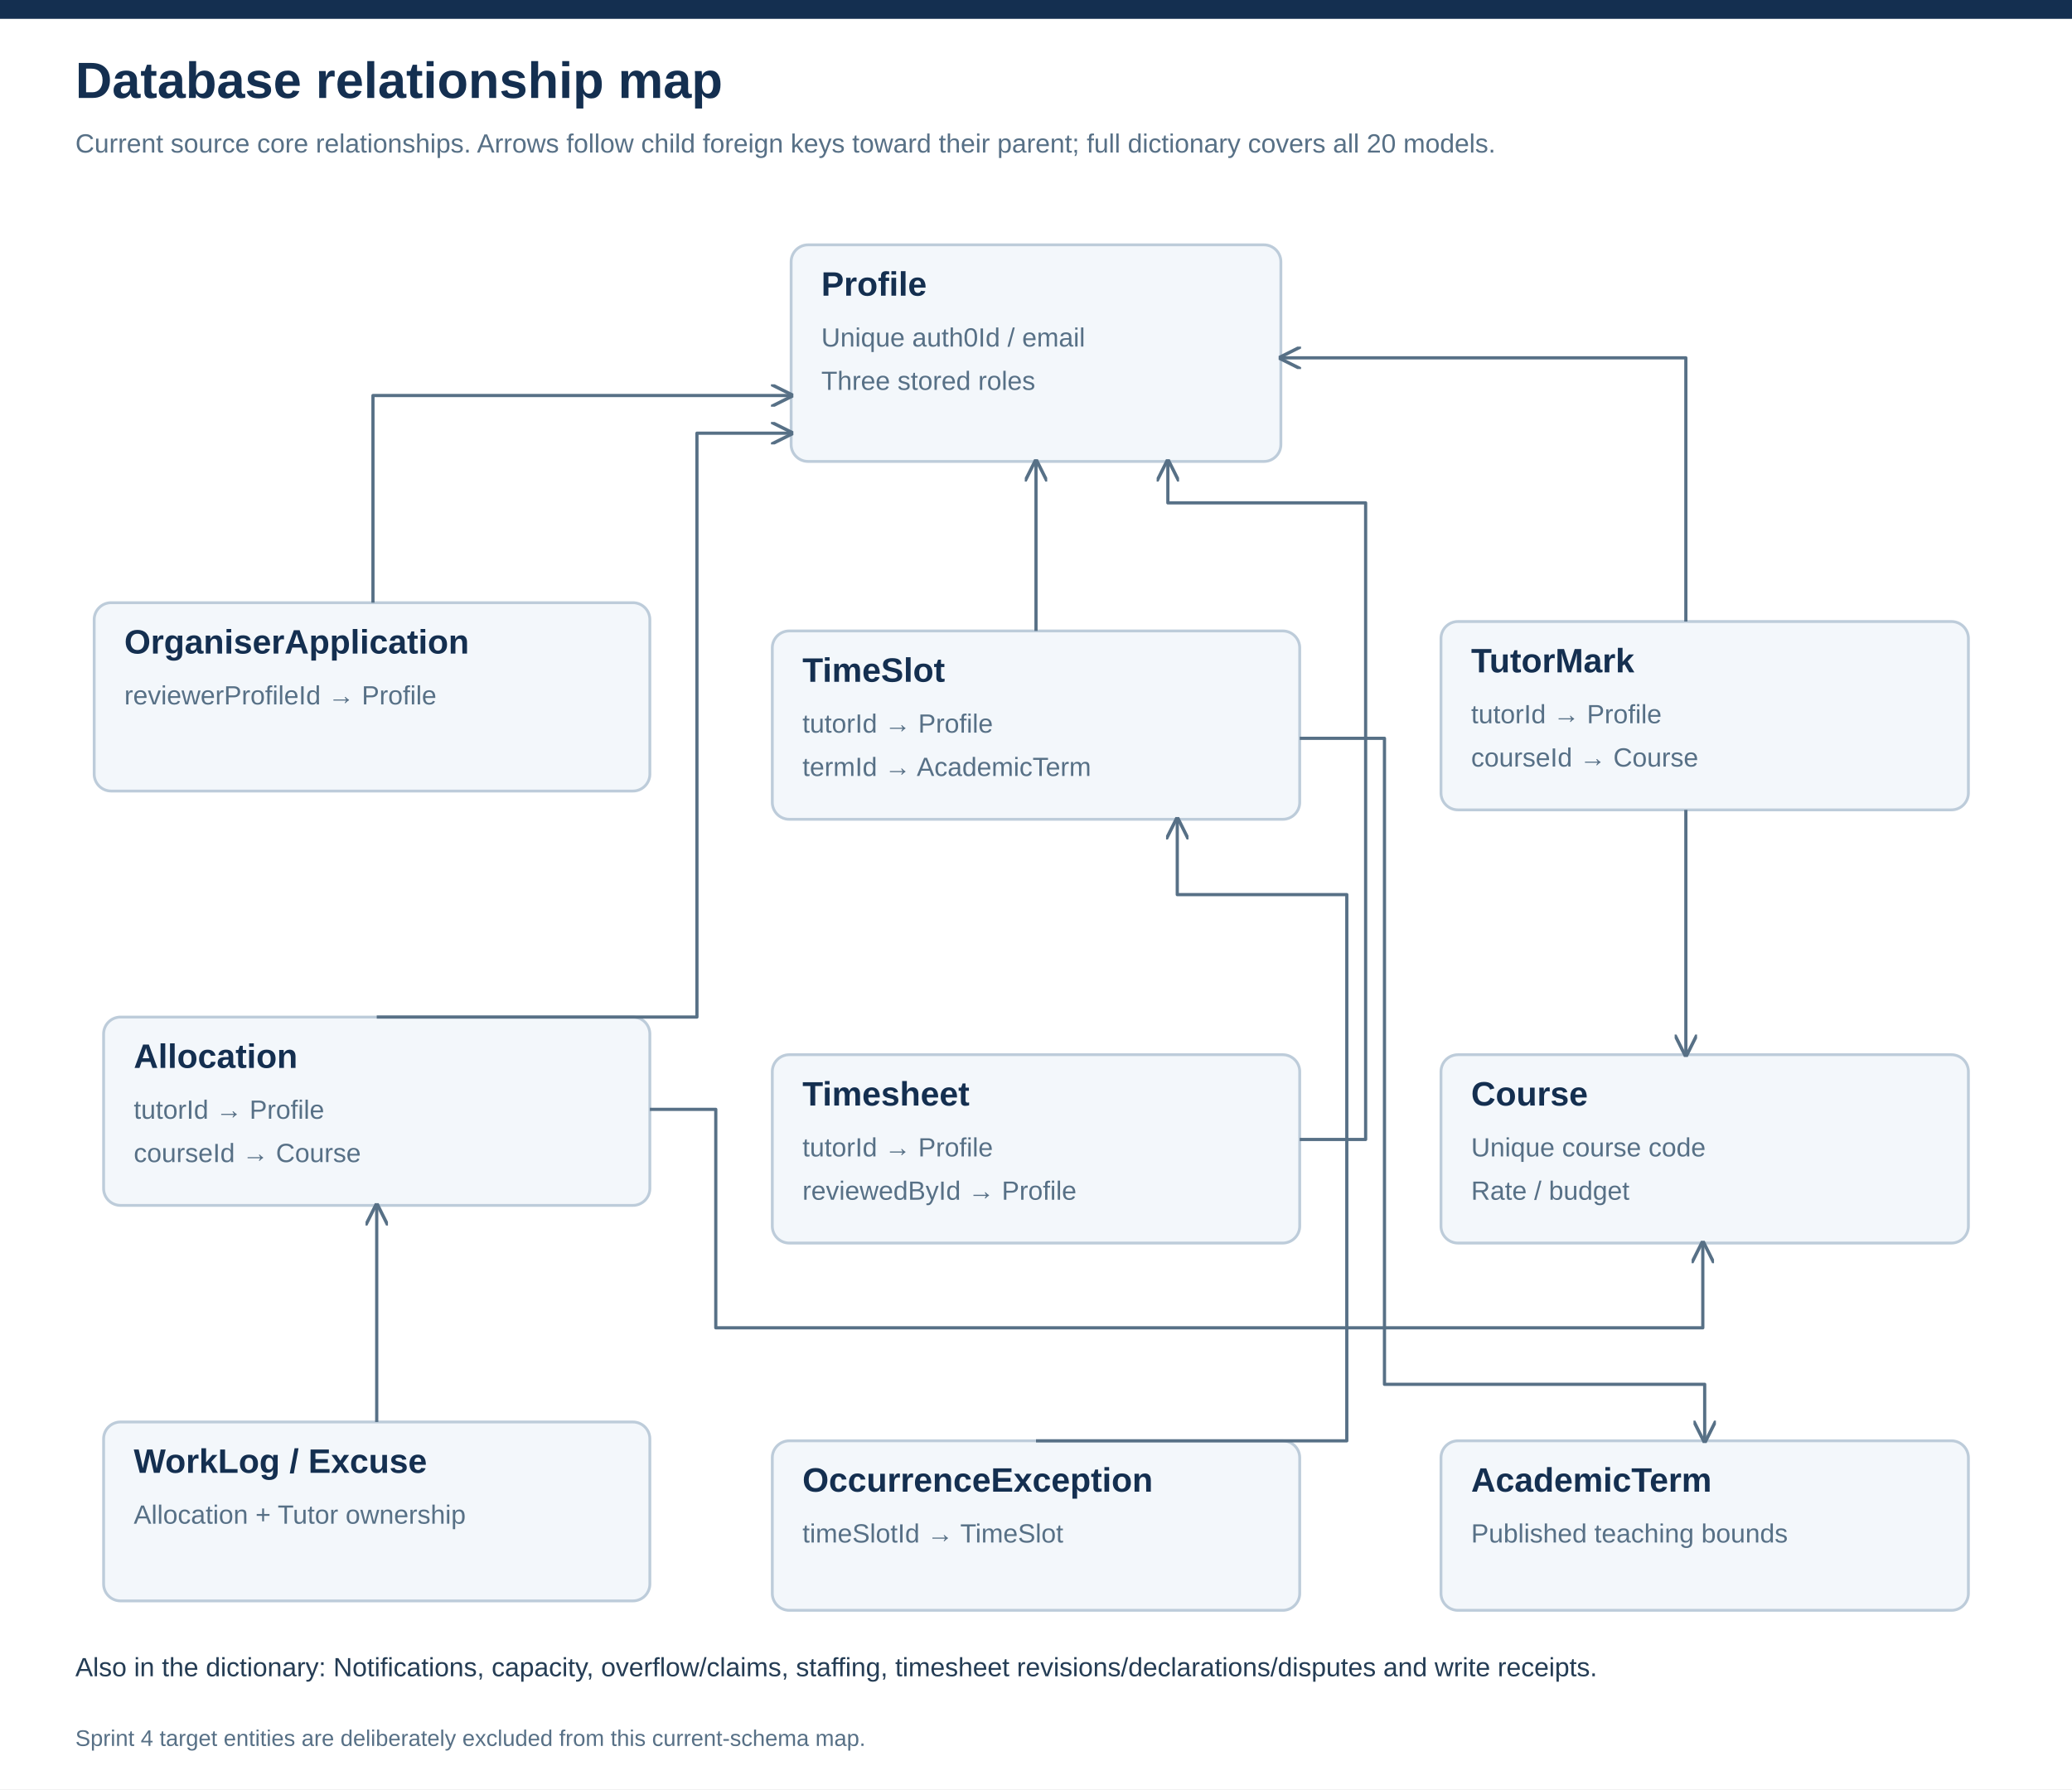
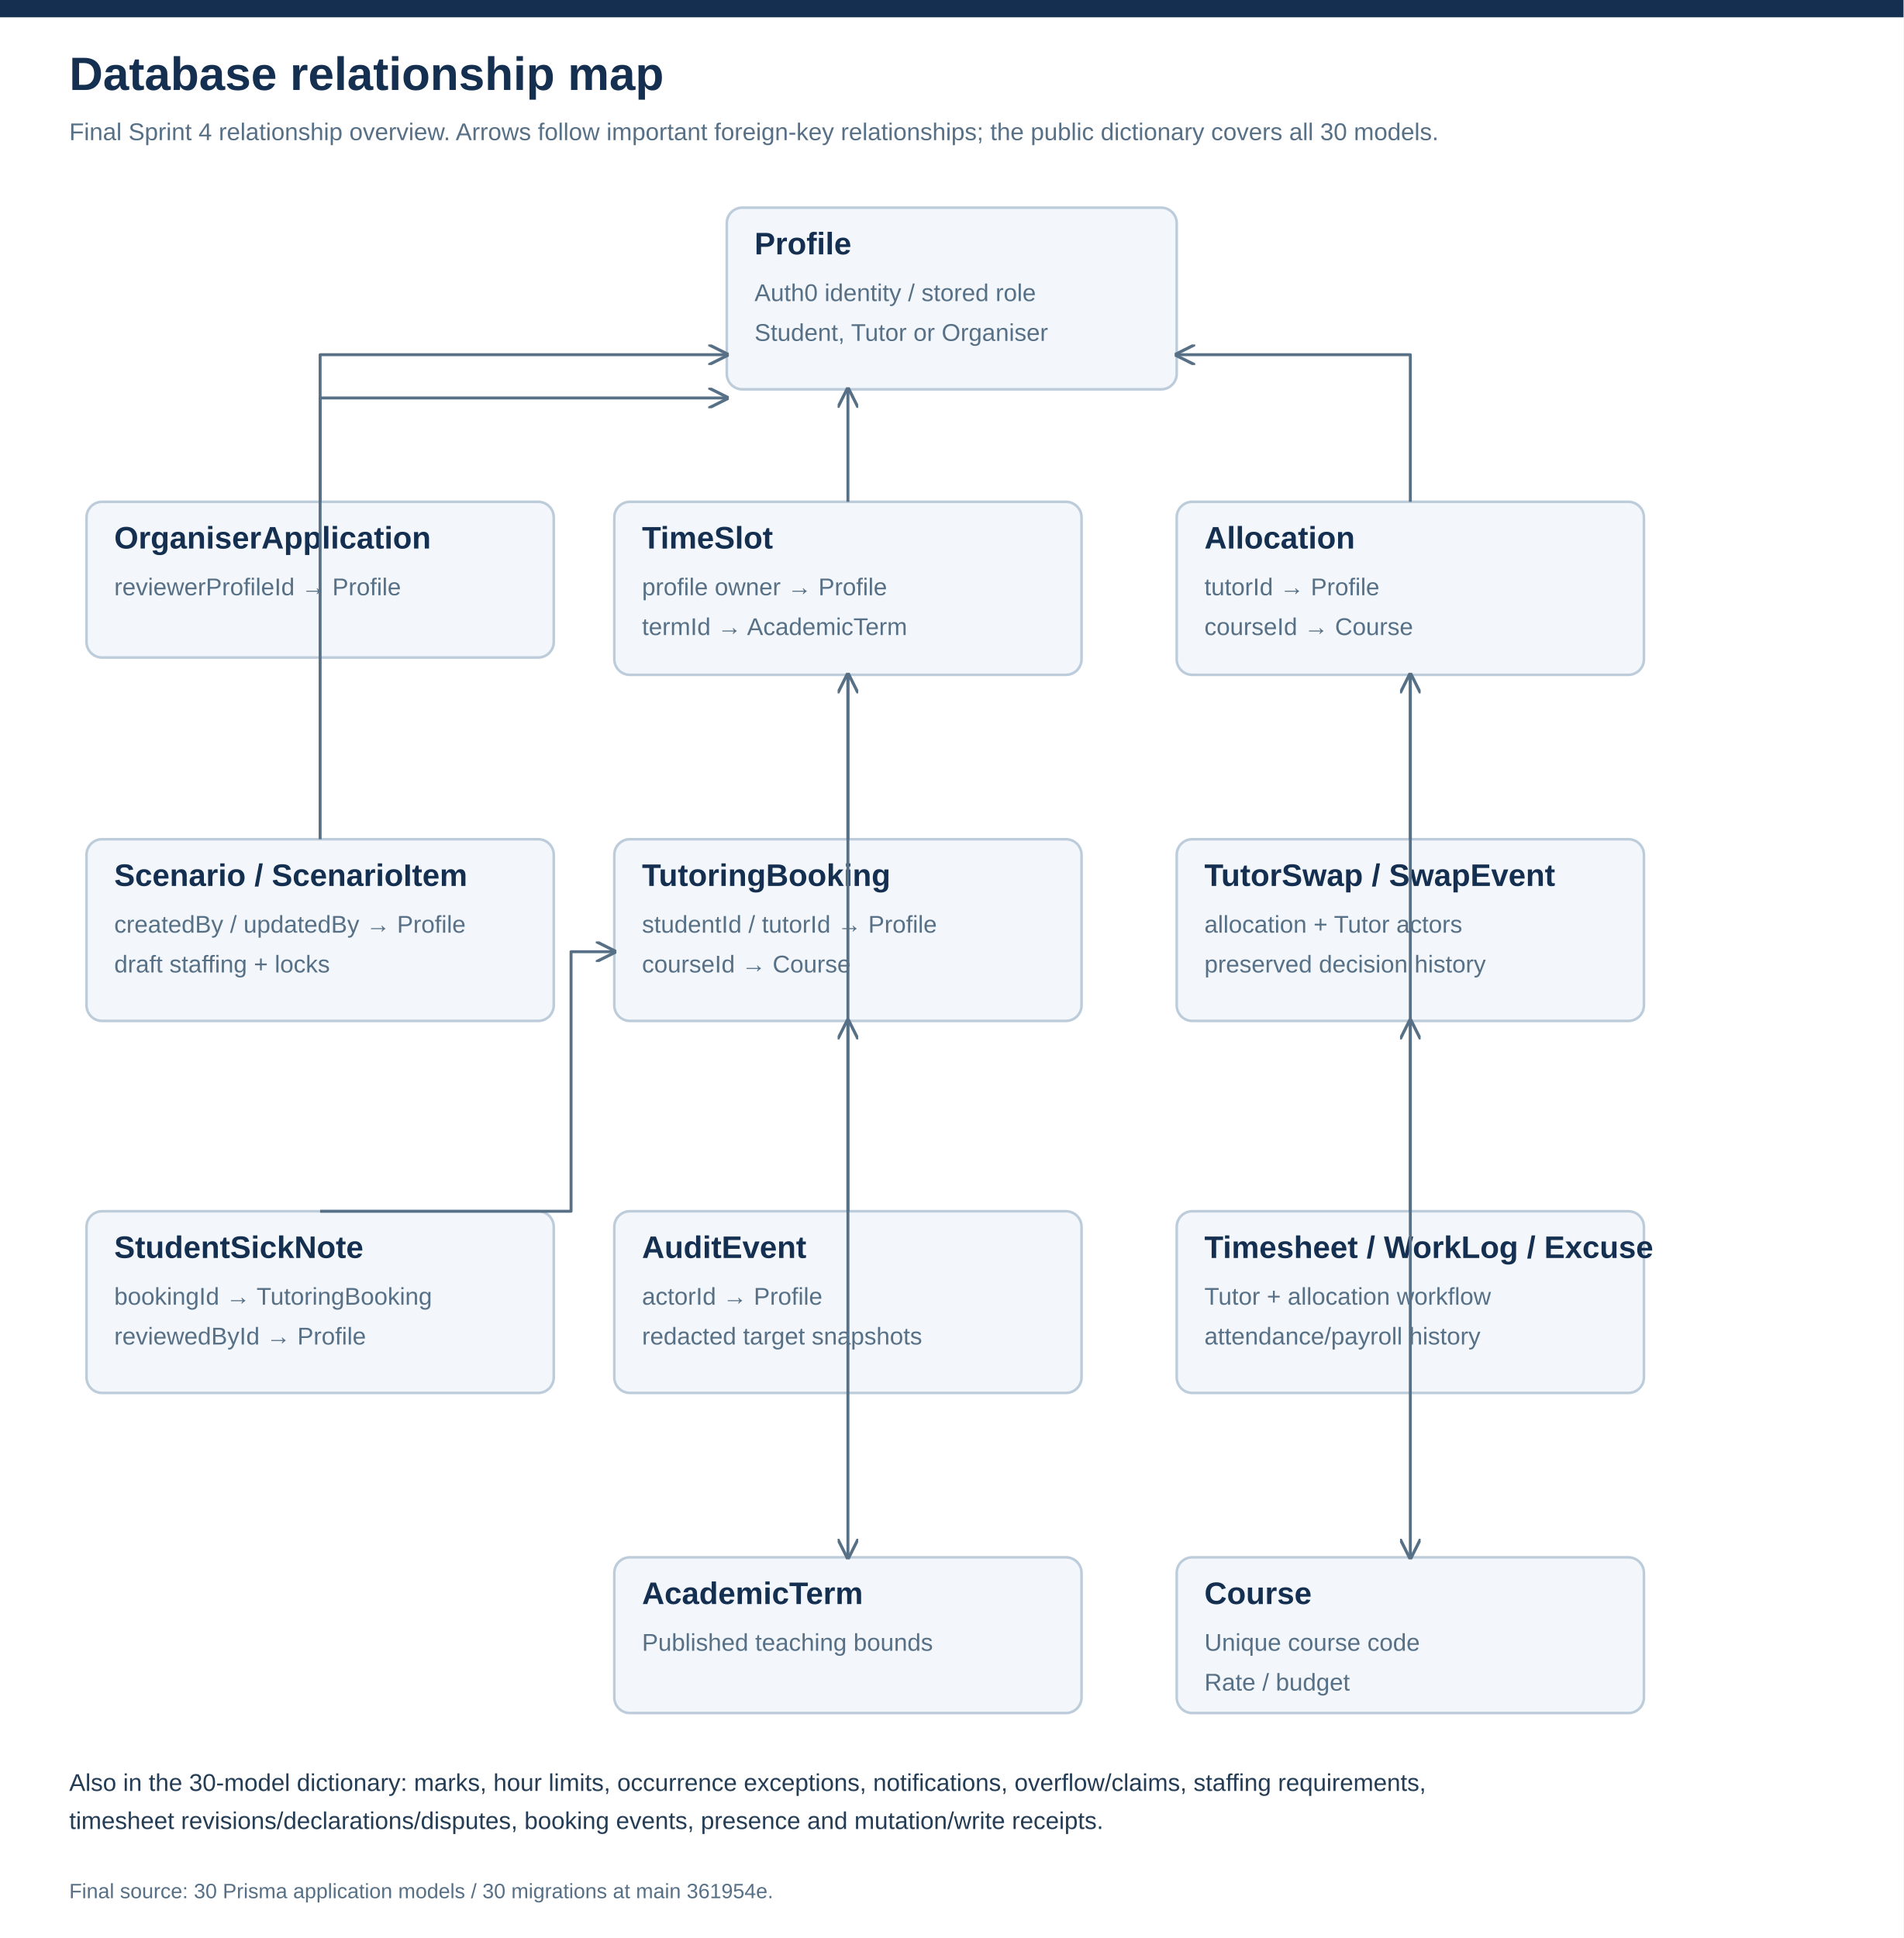
- <svg xmlns="http://www.w3.org/2000/svg" width="1100" height="950" viewBox="0 0 1100 950" role="img" aria-label="Database relationship map">
+ <svg xmlns="http://www.w3.org/2000/svg" width="1100" height="1120" viewBox="0 0 1100 1120" role="img" aria-label="Database relationship map">
  <defs>
    <marker id="arrow" viewBox="0 0 10 10" refX="9" refY="5" markerWidth="7" markerHeight="7" orient="auto-start-reverse">
      <path d="M0 0 L10 5 L0 10" fill="none" stroke="#577086" stroke-width="1.5" />
    </marker>
    <marker id="triangle" viewBox="0 0 12 12" refX="11" refY="6" markerWidth="10" markerHeight="10" orient="auto">
      <path d="M1 1 L11 6 L1 11 Z" fill="white" stroke="#577086" />
    </marker>
  </defs>
-   <rect width="1100" height="950" fill="white" />
+   <rect width="1100" height="1120" fill="white" />
  <rect width="1100" height="10" fill="#142f50" />
  <text x="40" y="52" font-size="27" fill="#142f50" font-weight="700" text-anchor="start">Database relationship map</text>
-   <text x="40" y="81" font-size="14" fill="#577086" font-weight="400" text-anchor="start">Current source core relationships. Arrows follow child foreign keys toward their parent; full dictionary covers all 20 models.</text>
+   <text x="40" y="81" font-size="14" fill="#577086" font-weight="400" text-anchor="start">Final Sprint 4 relationship overview. Arrows follow important foreign-key relationships; the public dictionary covers all 30 models.</text>
  <style>text{font-family:Arial,Helvetica,sans-serif} .edge{fill:none;stroke:#577086;stroke-width:1.7;stroke-linejoin:round}</style>
-   <rect x="420" y="130" width="260" height="115" rx="9" fill="#f3f7fb" stroke="#bdccda" stroke-width="1.5" />
-   <text x="436" y="157" font-size="18" fill="#142f50" font-weight="700" text-anchor="start">Profile</text>
-   <text x="436" y="184" font-size="14" fill="#577086" font-weight="400" text-anchor="start">Unique auth0Id / email</text>
-   <text x="436" y="207" font-size="14" fill="#577086" font-weight="400" text-anchor="start">Three stored roles</text>
-   <rect x="50" y="320" width="295" height="100" rx="9" fill="#f3f7fb" stroke="#bdccda" stroke-width="1.5" />
-   <text x="66" y="347" font-size="18" fill="#142f50" font-weight="700" text-anchor="start">OrganiserApplication</text>
-   <text x="66" y="374" font-size="14" fill="#577086" font-weight="400" text-anchor="start">reviewerProfileId → Profile</text>
-   <rect x="410" y="335" width="280" height="100" rx="9" fill="#f3f7fb" stroke="#bdccda" stroke-width="1.5" />
-   <text x="426" y="362" font-size="18" fill="#142f50" font-weight="700" text-anchor="start">TimeSlot</text>
-   <text x="426" y="389" font-size="14" fill="#577086" font-weight="400" text-anchor="start">tutorId → Profile</text>
-   <text x="426" y="412" font-size="14" fill="#577086" font-weight="400" text-anchor="start">termId → AcademicTerm</text>
-   <rect x="765" y="330" width="280" height="100" rx="9" fill="#f3f7fb" stroke="#bdccda" stroke-width="1.5" />
-   <text x="781" y="357" font-size="18" fill="#142f50" font-weight="700" text-anchor="start">TutorMark</text>
-   <text x="781" y="384" font-size="14" fill="#577086" font-weight="400" text-anchor="start">tutorId → Profile</text>
-   <text x="781" y="407" font-size="14" fill="#577086" font-weight="400" text-anchor="start">courseId → Course</text>
-   <rect x="55" y="540" width="290" height="100" rx="9" fill="#f3f7fb" stroke="#bdccda" stroke-width="1.5" />
-   <text x="71" y="567" font-size="18" fill="#142f50" font-weight="700" text-anchor="start">Allocation</text>
-   <text x="71" y="594" font-size="14" fill="#577086" font-weight="400" text-anchor="start">tutorId → Profile</text>
-   <text x="71" y="617" font-size="14" fill="#577086" font-weight="400" text-anchor="start">courseId → Course</text>
-   <rect x="410" y="560" width="280" height="100" rx="9" fill="#f3f7fb" stroke="#bdccda" stroke-width="1.5" />
-   <text x="426" y="587" font-size="18" fill="#142f50" font-weight="700" text-anchor="start">Timesheet</text>
-   <text x="426" y="614" font-size="14" fill="#577086" font-weight="400" text-anchor="start">tutorId → Profile</text>
-   <text x="426" y="637" font-size="14" fill="#577086" font-weight="400" text-anchor="start">reviewedById → Profile</text>
-   <rect x="765" y="560" width="280" height="100" rx="9" fill="#f3f7fb" stroke="#bdccda" stroke-width="1.5" />
-   <text x="781" y="587" font-size="18" fill="#142f50" font-weight="700" text-anchor="start">Course</text>
-   <text x="781" y="614" font-size="14" fill="#577086" font-weight="400" text-anchor="start">Unique course code</text>
-   <text x="781" y="637" font-size="14" fill="#577086" font-weight="400" text-anchor="start">Rate / budget</text>
-   <rect x="55" y="755" width="290" height="95" rx="9" fill="#f3f7fb" stroke="#bdccda" stroke-width="1.5" />
-   <text x="71" y="782" font-size="18" fill="#142f50" font-weight="700" text-anchor="start">WorkLog / Excuse</text>
-   <text x="71" y="809" font-size="14" fill="#577086" font-weight="400" text-anchor="start">Allocation + Tutor ownership</text>
-   <rect x="410" y="765" width="280" height="90" rx="9" fill="#f3f7fb" stroke="#bdccda" stroke-width="1.5" />
-   <text x="426" y="792" font-size="18" fill="#142f50" font-weight="700" text-anchor="start">OccurrenceException</text>
-   <text x="426" y="819" font-size="14" fill="#577086" font-weight="400" text-anchor="start">timeSlotId → TimeSlot</text>
-   <rect x="765" y="765" width="280" height="90" rx="9" fill="#f3f7fb" stroke="#bdccda" stroke-width="1.5" />
-   <text x="781" y="792" font-size="18" fill="#142f50" font-weight="700" text-anchor="start">AcademicTerm</text>
-   <text x="781" y="819" font-size="14" fill="#577086" font-weight="400" text-anchor="start">Published teaching bounds</text>
-   <path d="M198 320 L198 210 L420 210" class="edge" marker-end="url(#arrow)" />
-   <path d="M550 335 L550 245" class="edge" marker-end="url(#arrow)" />
-   <path d="M895 330 L895 190 L680 190" class="edge" marker-end="url(#arrow)" />
-   <path d="M200 540 L370 540 L370 230 L420 230" class="edge" marker-end="url(#arrow)" />
-   <path d="M690 605 L725 605 L725 267 L620 267 L620 245" class="edge" marker-end="url(#arrow)" />
-   <path d="M895 430 L895 560" class="edge" marker-end="url(#arrow)" />
-   <path d="M345 589 L380 589 L380 705 L904 705 L904 660" class="edge" marker-end="url(#arrow)" />
-   <path d="M200 755 L200 640" class="edge" marker-end="url(#arrow)" />
-   <path d="M550 765 L715 765 L715 475 L625 475 L625 435" class="edge" marker-end="url(#arrow)" />
-   <path d="M690 392 L735 392 L735 735 L905 735 L905 765" class="edge" marker-end="url(#arrow)" />
-   <text x="40" y="890" font-size="14" fill="#243c54" font-weight="400" text-anchor="start">Also in the dictionary: Notifications, capacity, overflow/claims, staffing, timesheet revisions/declarations/disputes and write receipts.</text>
-   <text x="40" y="927" font-size="12" fill="#577086" font-weight="400" text-anchor="start">Sprint 4 target entities are deliberately excluded from this current-schema map.</text>
+   <rect x="420" y="120" width="260" height="105" rx="9" fill="#f3f7fb" stroke="#bdccda" stroke-width="1.5" />
+   <text x="436" y="147" font-size="18" fill="#142f50" font-weight="700" text-anchor="start">Profile</text>
+   <text x="436" y="174" font-size="14" fill="#577086" font-weight="400" text-anchor="start">Auth0 identity / stored role</text>
+   <text x="436" y="197" font-size="14" fill="#577086" font-weight="400" text-anchor="start">Student, Tutor or Organiser</text>
+   <rect x="50" y="290" width="270" height="90" rx="9" fill="#f3f7fb" stroke="#bdccda" stroke-width="1.5" />
+   <text x="66" y="317" font-size="18" fill="#142f50" font-weight="700" text-anchor="start">OrganiserApplication</text>
+   <text x="66" y="344" font-size="14" fill="#577086" font-weight="400" text-anchor="start">reviewerProfileId → Profile</text>
+   <rect x="355" y="290" width="270" height="100" rx="9" fill="#f3f7fb" stroke="#bdccda" stroke-width="1.5" />
+   <text x="371" y="317" font-size="18" fill="#142f50" font-weight="700" text-anchor="start">TimeSlot</text>
+   <text x="371" y="344" font-size="14" fill="#577086" font-weight="400" text-anchor="start">profile owner → Profile</text>
+   <text x="371" y="367" font-size="14" fill="#577086" font-weight="400" text-anchor="start">termId → AcademicTerm</text>
+   <rect x="680" y="290" width="270" height="100" rx="9" fill="#f3f7fb" stroke="#bdccda" stroke-width="1.5" />
+   <text x="696" y="317" font-size="18" fill="#142f50" font-weight="700" text-anchor="start">Allocation</text>
+   <text x="696" y="344" font-size="14" fill="#577086" font-weight="400" text-anchor="start">tutorId → Profile</text>
+   <text x="696" y="367" font-size="14" fill="#577086" font-weight="400" text-anchor="start">courseId → Course</text>
+   <rect x="50" y="485" width="270" height="105" rx="9" fill="#f3f7fb" stroke="#bdccda" stroke-width="1.5" />
+   <text x="66" y="512" font-size="18" fill="#142f50" font-weight="700" text-anchor="start">Scenario / ScenarioItem</text>
+   <text x="66" y="539" font-size="14" fill="#577086" font-weight="400" text-anchor="start">createdBy / updatedBy → Profile</text>
+   <text x="66" y="562" font-size="14" fill="#577086" font-weight="400" text-anchor="start">draft staffing + locks</text>
+   <rect x="355" y="485" width="270" height="105" rx="9" fill="#f3f7fb" stroke="#bdccda" stroke-width="1.5" />
+   <text x="371" y="512" font-size="18" fill="#142f50" font-weight="700" text-anchor="start">TutoringBooking</text>
+   <text x="371" y="539" font-size="14" fill="#577086" font-weight="400" text-anchor="start">studentId / tutorId → Profile</text>
+   <text x="371" y="562" font-size="14" fill="#577086" font-weight="400" text-anchor="start">courseId → Course</text>
+   <rect x="680" y="485" width="270" height="105" rx="9" fill="#f3f7fb" stroke="#bdccda" stroke-width="1.5" />
+   <text x="696" y="512" font-size="18" fill="#142f50" font-weight="700" text-anchor="start">TutorSwap / SwapEvent</text>
+   <text x="696" y="539" font-size="14" fill="#577086" font-weight="400" text-anchor="start">allocation + Tutor actors</text>
+   <text x="696" y="562" font-size="14" fill="#577086" font-weight="400" text-anchor="start">preserved decision history</text>
+   <rect x="50" y="700" width="270" height="105" rx="9" fill="#f3f7fb" stroke="#bdccda" stroke-width="1.5" />
+   <text x="66" y="727" font-size="18" fill="#142f50" font-weight="700" text-anchor="start">StudentSickNote</text>
+   <text x="66" y="754" font-size="14" fill="#577086" font-weight="400" text-anchor="start">bookingId → TutoringBooking</text>
+   <text x="66" y="777" font-size="14" fill="#577086" font-weight="400" text-anchor="start">reviewedById → Profile</text>
+   <rect x="355" y="700" width="270" height="105" rx="9" fill="#f3f7fb" stroke="#bdccda" stroke-width="1.5" />
+   <text x="371" y="727" font-size="18" fill="#142f50" font-weight="700" text-anchor="start">AuditEvent</text>
+   <text x="371" y="754" font-size="14" fill="#577086" font-weight="400" text-anchor="start">actorId → Profile</text>
+   <text x="371" y="777" font-size="14" fill="#577086" font-weight="400" text-anchor="start">redacted target snapshots</text>
+   <rect x="680" y="700" width="270" height="105" rx="9" fill="#f3f7fb" stroke="#bdccda" stroke-width="1.5" />
+   <text x="696" y="727" font-size="18" fill="#142f50" font-weight="700" text-anchor="start">Timesheet / WorkLog / Excuse</text>
+   <text x="696" y="754" font-size="14" fill="#577086" font-weight="400" text-anchor="start">Tutor + allocation workflow</text>
+   <text x="696" y="777" font-size="14" fill="#577086" font-weight="400" text-anchor="start">attendance/payroll history</text>
+   <rect x="355" y="900" width="270" height="90" rx="9" fill="#f3f7fb" stroke="#bdccda" stroke-width="1.5" />
+   <text x="371" y="927" font-size="18" fill="#142f50" font-weight="700" text-anchor="start">AcademicTerm</text>
+   <text x="371" y="954" font-size="14" fill="#577086" font-weight="400" text-anchor="start">Published teaching bounds</text>
+   <rect x="680" y="900" width="270" height="90" rx="9" fill="#f3f7fb" stroke="#bdccda" stroke-width="1.5" />
+   <text x="696" y="927" font-size="18" fill="#142f50" font-weight="700" text-anchor="start">Course</text>
+   <text x="696" y="954" font-size="14" fill="#577086" font-weight="400" text-anchor="start">Unique course code</text>
+   <text x="696" y="977" font-size="14" fill="#577086" font-weight="400" text-anchor="start">Rate / budget</text>
+   <path d="M185 290 L185 205 L420 205" class="edge" marker-end="url(#arrow)" />
+   <path d="M490 290 L490 225" class="edge" marker-end="url(#arrow)" />
+   <path d="M815 290 L815 205 L680 205" class="edge" marker-end="url(#arrow)" />
+   <path d="M185 485 L185 230 L420 230" class="edge" marker-end="url(#arrow)" />
+   <path d="M490 485 L490 390" class="edge" marker-end="url(#arrow)" />
+   <path d="M815 485 L815 390" class="edge" marker-end="url(#arrow)" />
+   <path d="M185 700 L330 700 L330 550 L355 550" class="edge" marker-end="url(#arrow)" />
+   <path d="M490 700 L490 590" class="edge" marker-end="url(#arrow)" />
+   <path d="M815 700 L815 590" class="edge" marker-end="url(#arrow)" />
+   <path d="M490 390 L490 900" class="edge" marker-end="url(#arrow)" />
+   <path d="M815 390 L815 900" class="edge" marker-end="url(#arrow)" />
+   <text x="40" y="1035" font-size="14" fill="#243c54" font-weight="400" text-anchor="start">Also in the 30-model dictionary: marks, hour limits, occurrence exceptions, notifications, overflow/claims, staffing requirements,</text>
+   <text x="40" y="1057" font-size="14" fill="#243c54" font-weight="400" text-anchor="start">timesheet revisions/declarations/disputes, booking events, presence and mutation/write receipts.</text>
+   <text x="40" y="1097" font-size="12" fill="#577086" font-weight="400" text-anchor="start">Final source: 30 Prisma application models / 30 migrations at main 361954e.</text>
</svg>
